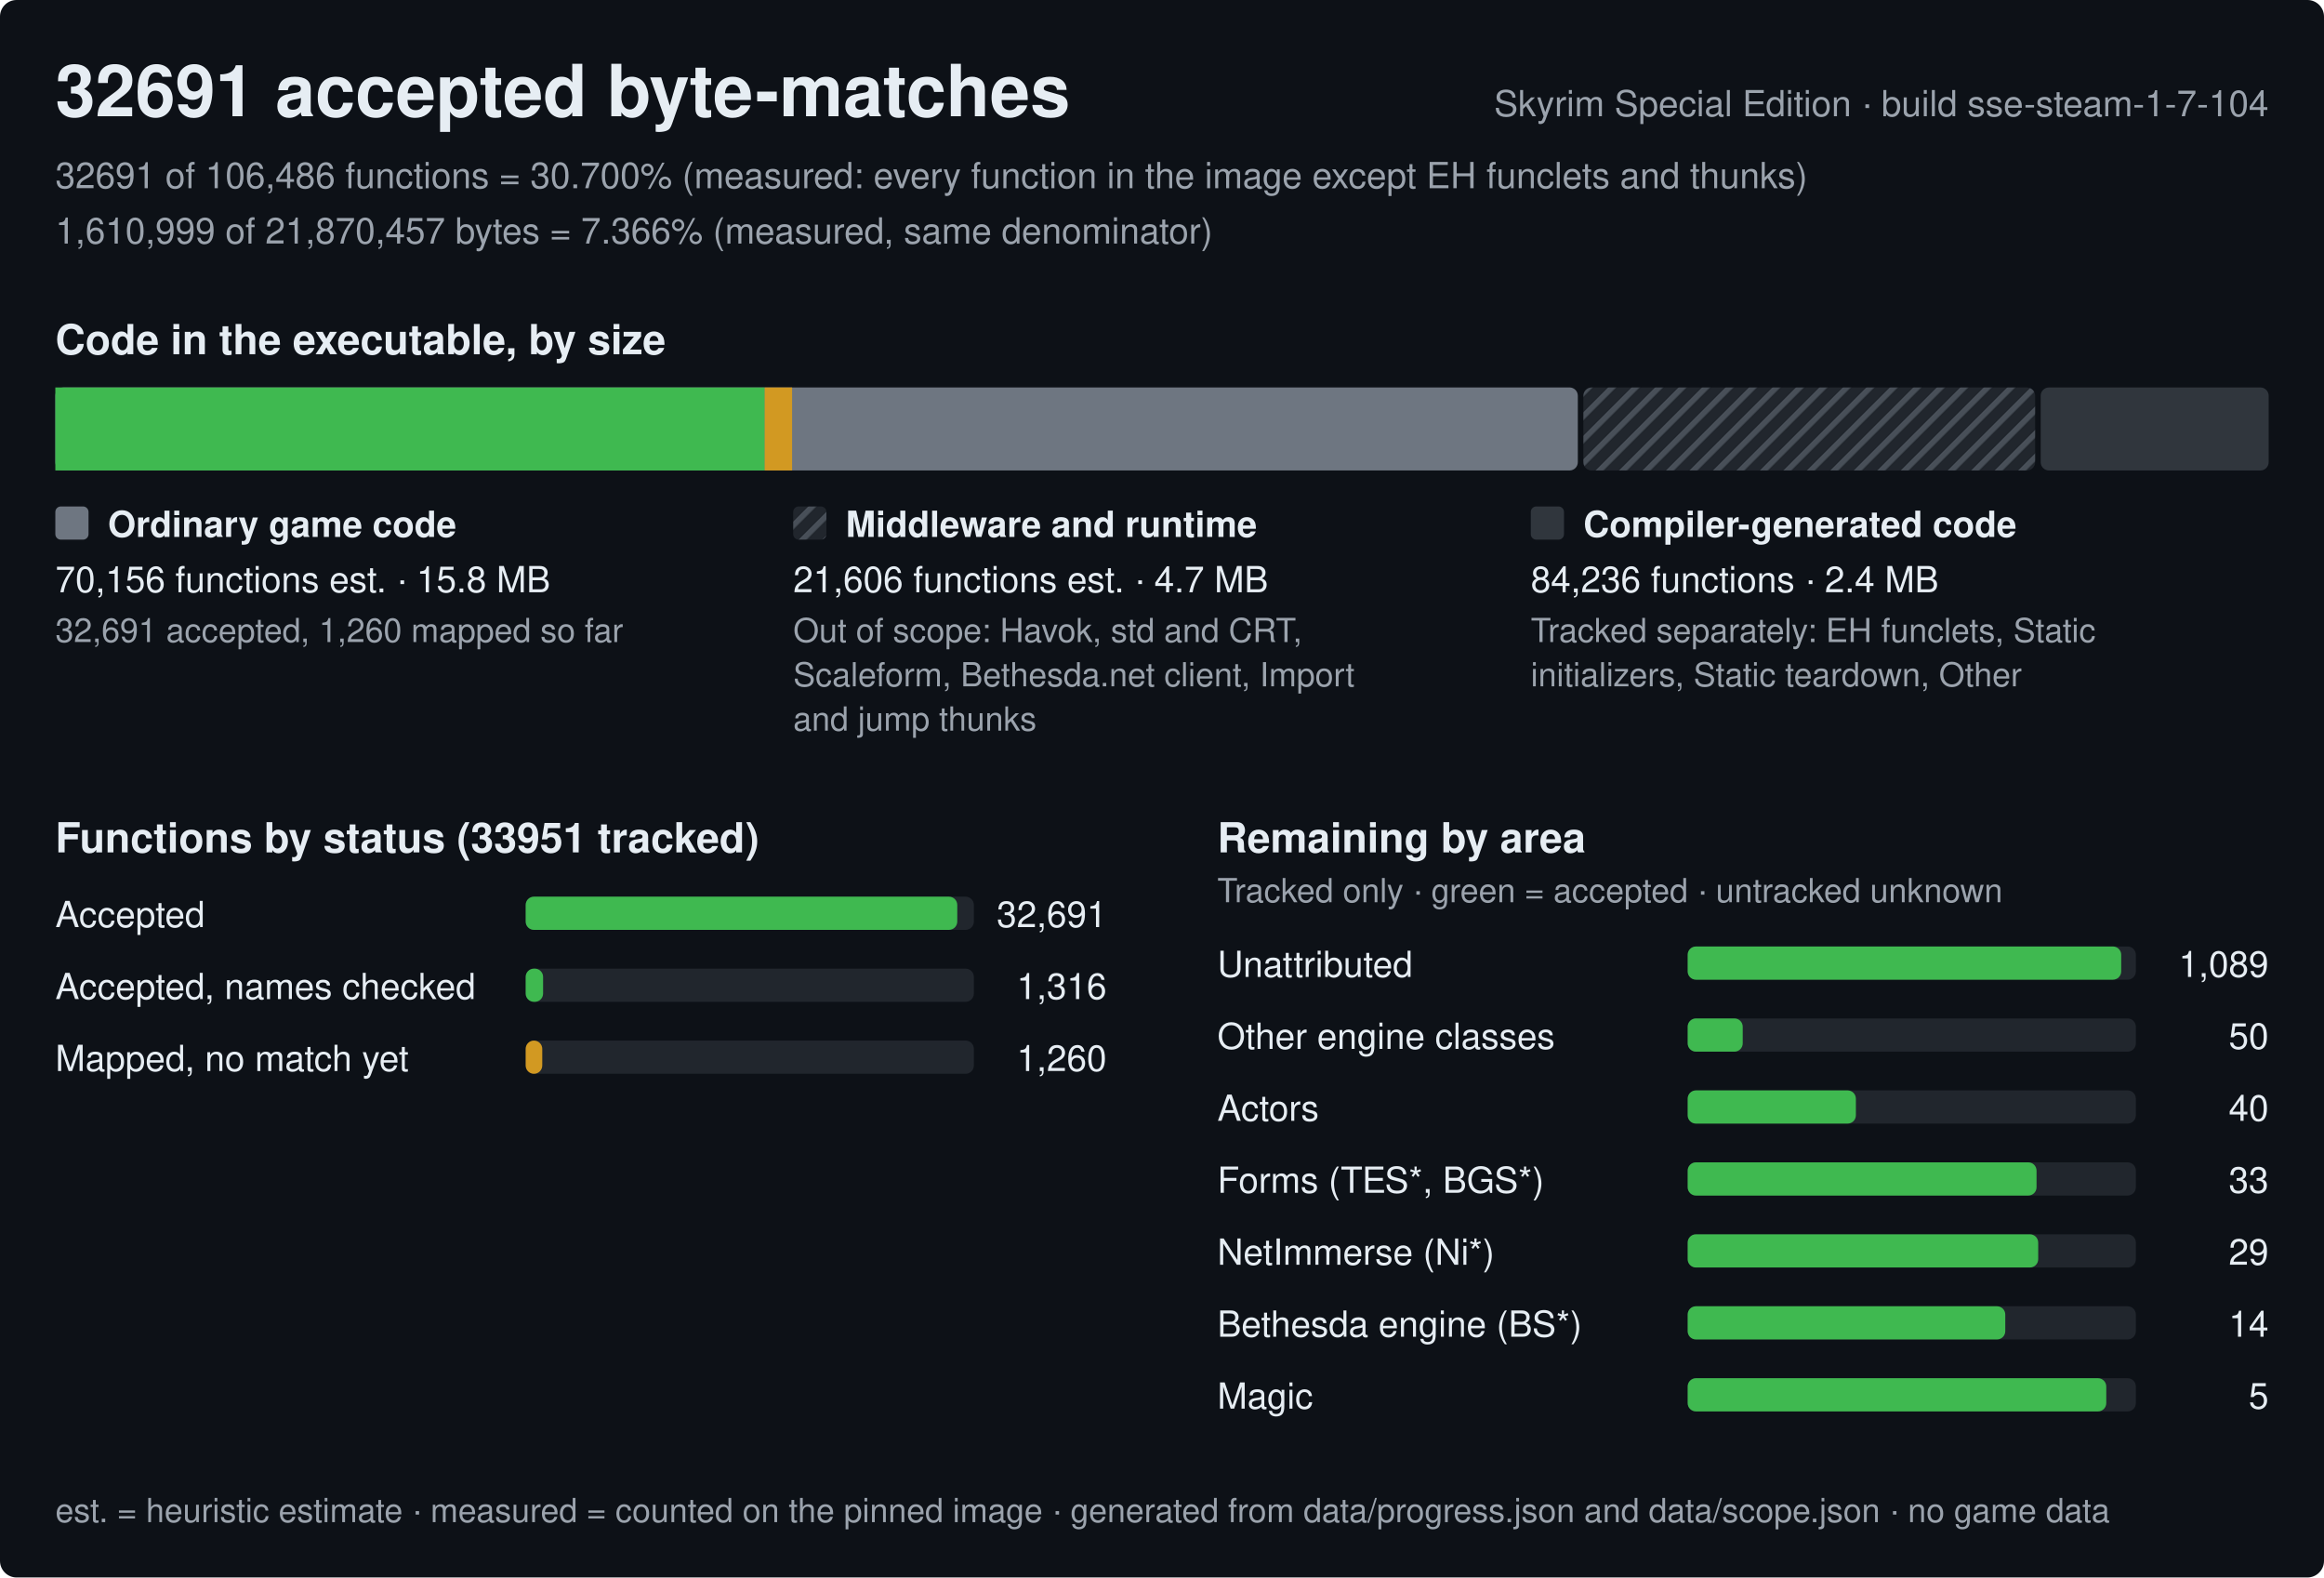
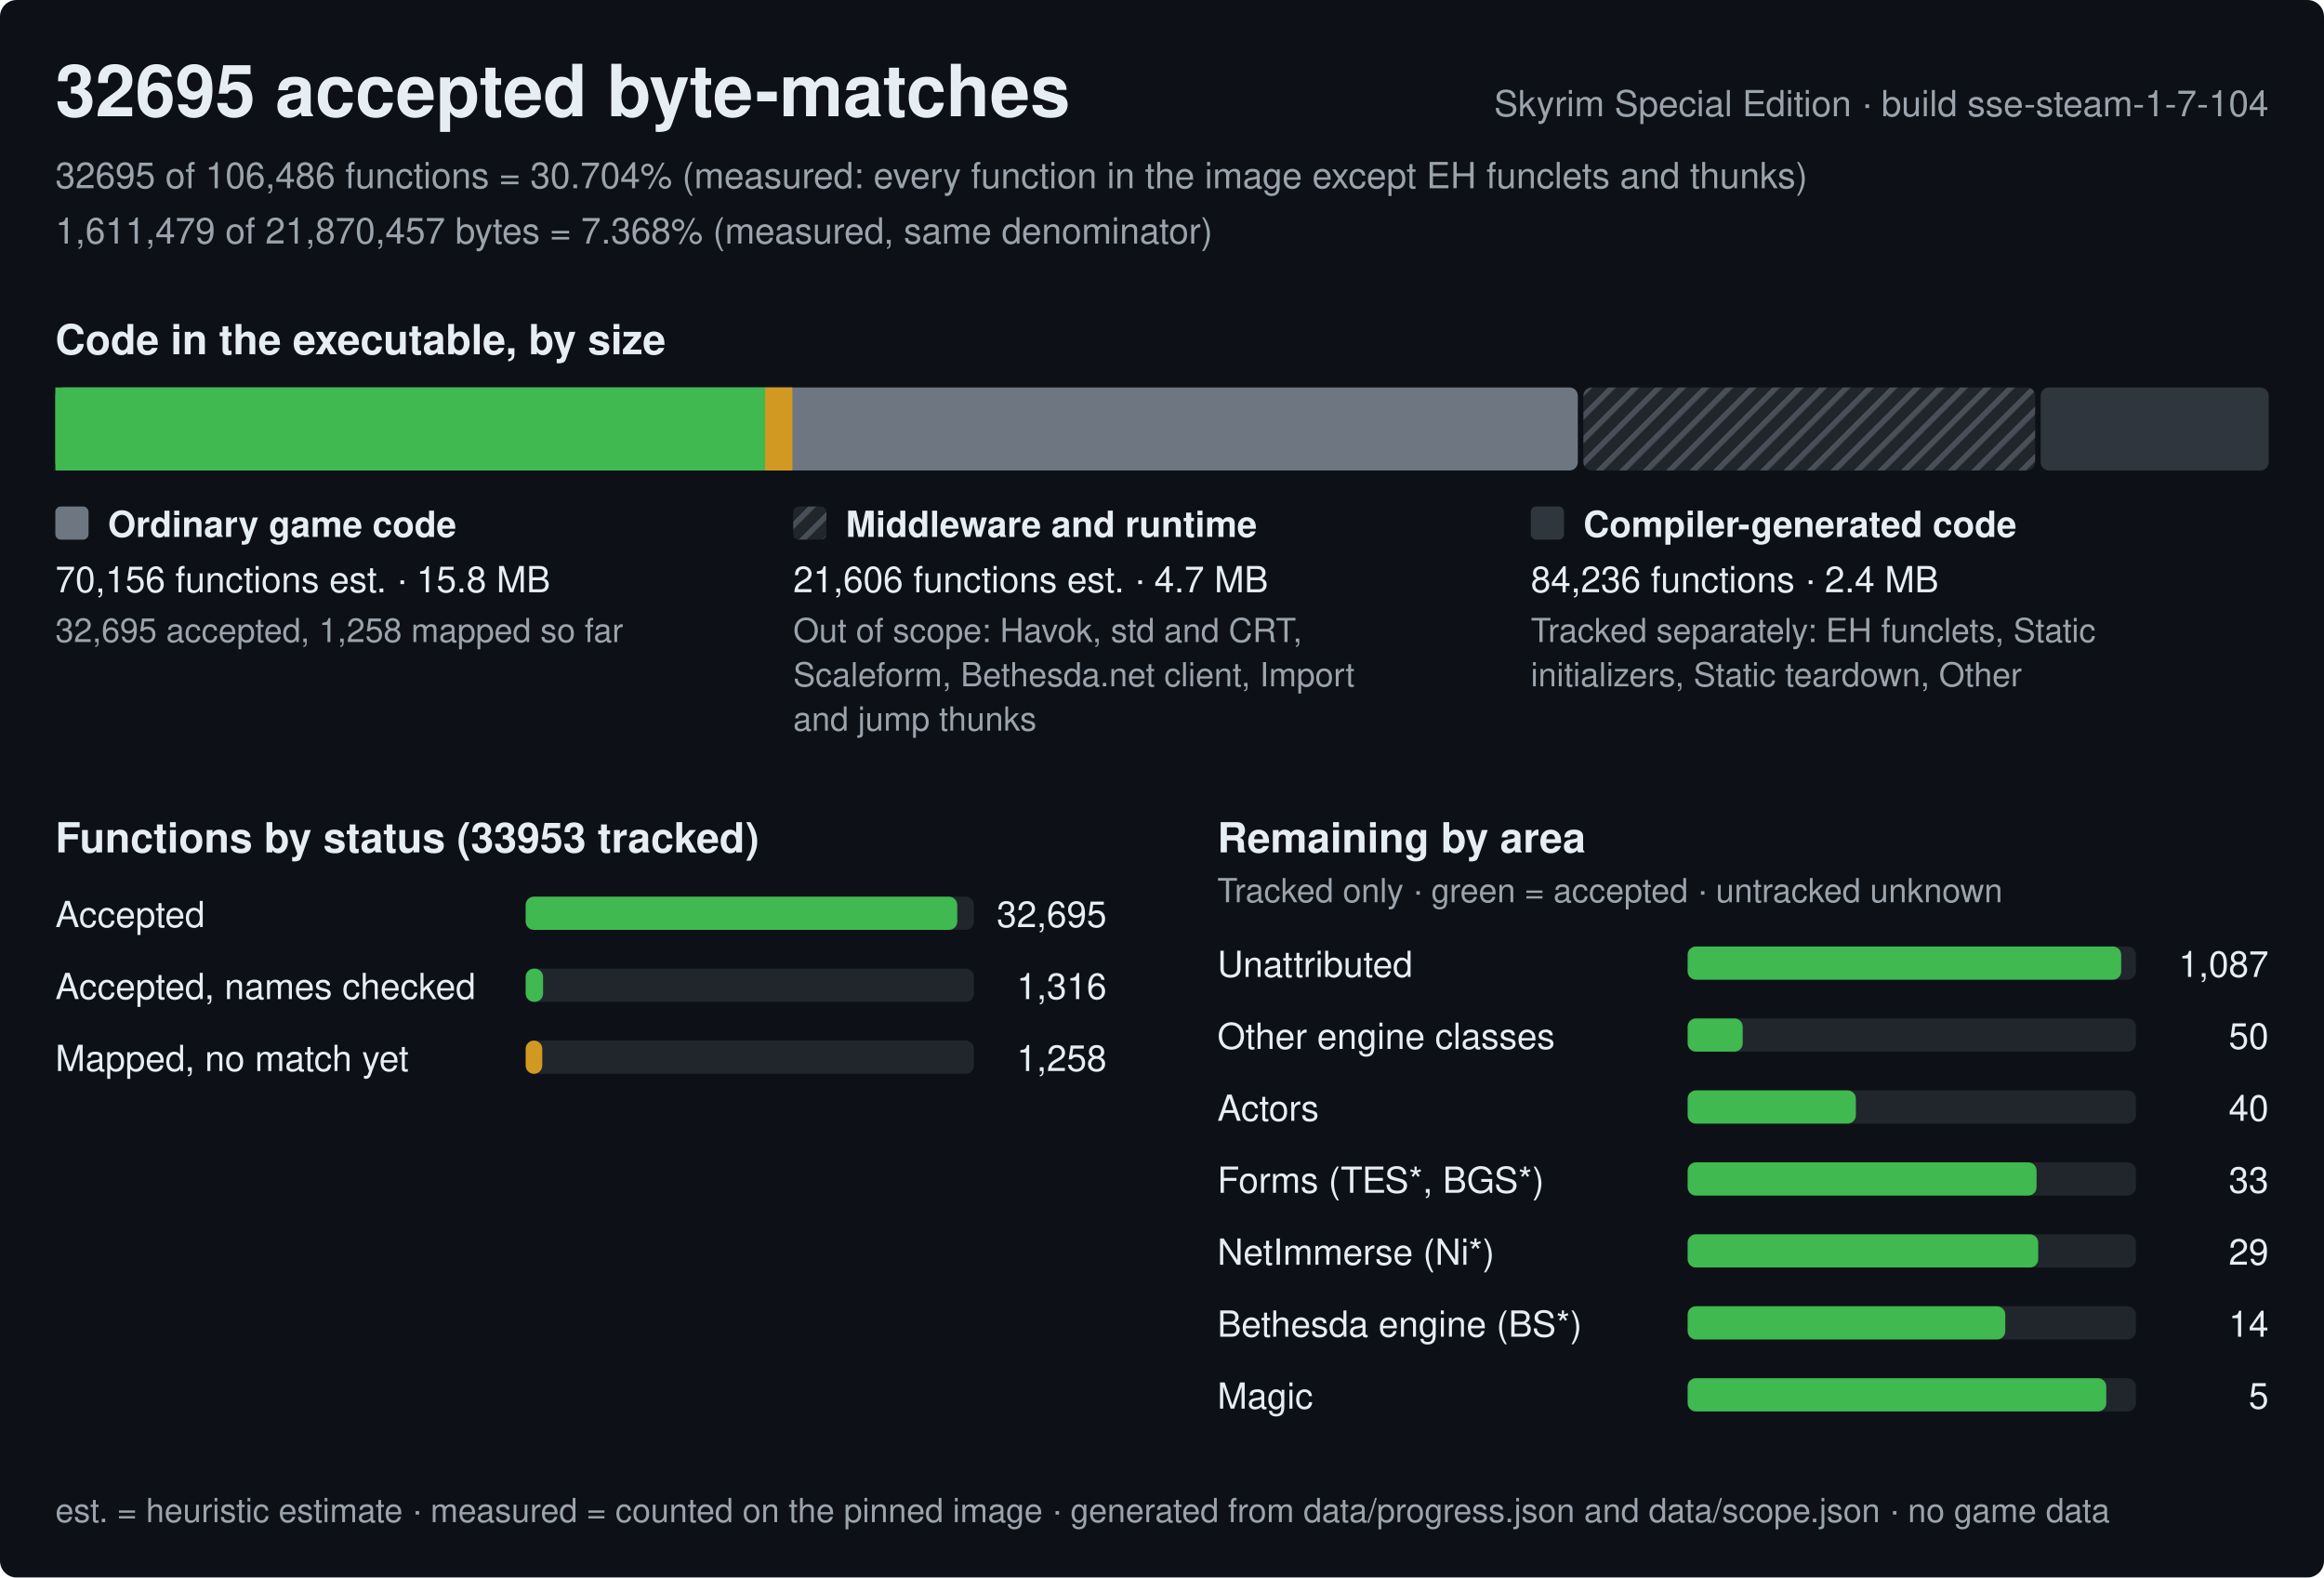
<svg xmlns="http://www.w3.org/2000/svg" width="840" height="570" viewBox="0 0 840 570" role="img" aria-label="Progress of the Skyrim Special Edition byte-matching reconstruction, build sse-steam-1-7-104">
  <style>text{font-family:-apple-system,BlinkMacSystemFont,'Segoe UI',Helvetica,Arial,sans-serif;fill:#e6edf3;white-space:pre}.h{font-size:26px;font-weight:600}.st{font-size:15px;font-weight:600}.lb{font-size:13px;font-weight:600}.bl{font-size:12px;font-weight:600;stroke:#0d1117;stroke-width:3px;paint-order:stroke;stroke-linejoin:round}.rl{font-size:13px}.fn{font-size:12px;fill:#9ba3ad}.mu{fill:#9ba3ad}</style>
  <defs>
    <pattern id="hx" width="6" height="6" patternUnits="userSpaceOnUse" patternTransform="rotate(45)">
      <rect width="6" height="6" fill="#21262d" />
      <rect width="2" height="6" fill="#484f58" />
    </pattern>
  </defs>
  <rect width="840" height="570" rx="6" fill="#0d1117" />
-   <text x="20" y="42" class="h">32691 accepted byte-matches</text>
+   <text x="20" y="42" class="h">32695 accepted byte-matches</text>
  <text x="820" y="42" class="rl mu" text-anchor="end">Skyrim Special Edition · build sse-steam-1-7-104</text>
-   <text x="20" y="68" class="rl mu">32691 of 106,486 functions = 30.700% (measured: every function in the image except EH funclets and thunks)</text>
-   <text x="20" y="88" class="rl mu">1,610,999 of 21,870,457 bytes = 7.366% (measured, same denominator)</text>
+   <text x="20" y="68" class="rl mu">32695 of 106,486 functions = 30.704% (measured: every function in the image except EH funclets and thunks)</text>
+   <text x="20" y="88" class="rl mu">1,611,479 of 21,870,457 bytes = 7.368% (measured, same denominator)</text>
  <text x="20" y="128" class="st">Code in the executable, by size</text>
  <rect x="20" y="140" width="550.3" height="30" rx="3" fill="#6e7681" />
-   <rect x="20" y="140" width="256.4" height="30" fill="#3fb950" />
-   <rect x="276.4" y="140" width="9.9" height="30" fill="#d29922" />
+   <rect x="20" y="140" width="256.5" height="30" fill="#3fb950" />
+   <rect x="276.5" y="140" width="9.9" height="30" fill="#d29922" />
  <rect x="572.3" y="140" width="163.3" height="30" rx="3" fill="url(#hx)" />
  <rect x="737.6" y="140" width="82.4" height="30" rx="3" fill="#30363d" />
  <rect x="20" y="183" width="12" height="12" rx="2" fill="#6e7681" />
  <text x="39" y="194" class="lb">Ordinary game code</text>
  <text x="20" y="214" class="rl">70,156 functions est. · 15.8 MB</text>
-   <text x="20" y="232" class="fn">32,691 accepted, 1,260 mapped so far</text>
+   <text x="20" y="232" class="fn">32,695 accepted, 1,258 mapped so far</text>
  <rect x="286.7" y="183" width="12" height="12" rx="2" fill="url(#hx)" />
  <text x="305.7" y="194" class="lb">Middleware and runtime</text>
  <text x="286.7" y="214" class="rl">21,606 functions est. · 4.7 MB</text>
  <text x="286.7" y="232" class="fn">Out of scope: Havok, std and CRT,</text>
  <text x="286.7" y="248" class="fn">Scaleform, Bethesda.net client, Import</text>
  <text x="286.7" y="264" class="fn">and jump thunks</text>
  <rect x="553.3" y="183" width="12" height="12" rx="2" fill="#30363d" />
  <text x="572.3" y="194" class="lb">Compiler-generated code</text>
  <text x="553.3" y="214" class="rl">84,236 functions · 2.4 MB</text>
  <text x="553.3" y="232" class="fn">Tracked separately: EH funclets, Static</text>
  <text x="553.3" y="248" class="fn">initializers, Static teardown, Other</text>
-   <text x="20" y="308" class="st">Functions by status (33951 tracked)</text>
+   <text x="20" y="308" class="st">Functions by status (33953 tracked)</text>
  <text x="20" y="335" class="rl">Accepted</text>
  <rect x="190" y="324" width="162.0" height="12" rx="3" fill="#21262d" />
  <rect x="190" y="324" width="156" height="12" rx="3" fill="#3fb950" />
-   <text x="400.0" y="335" class="rl" text-anchor="end">32,691</text>
+   <text x="400.0" y="335" class="rl" text-anchor="end">32,695</text>
  <text x="20" y="361" class="rl">Accepted, names checked</text>
  <rect x="190" y="350" width="162.0" height="12" rx="3" fill="#21262d" />
  <rect x="190" y="350" width="6.3" height="12" rx="3" fill="#3fb950" />
  <text x="400.0" y="361" class="rl" text-anchor="end">1,316</text>
  <text x="20" y="387" class="rl">Mapped, no match yet</text>
  <rect x="190" y="376" width="162.0" height="12" rx="3" fill="#21262d" />
  <rect x="190" y="376" width="6" height="12" rx="3" fill="#d29922" />
-   <text x="400.0" y="387" class="rl" text-anchor="end">1,260</text>
+   <text x="400.0" y="387" class="rl" text-anchor="end">1,258</text>
  <text x="440.0" y="308" class="st">Remaining by area</text>
  <text x="440.0" y="326" class="fn">Tracked only · green = accepted · untracked unknown</text>
  <text x="440.0" y="353" class="rl">Unattributed</text>
  <rect x="610.0" y="342" width="162.0" height="12" rx="3" fill="#21262d" />
  <rect x="610.0" y="342" width="156.7" height="12" rx="3" fill="#3fb950" />
-   <text x="820.0" y="353" class="rl" text-anchor="end">1,089</text>
+   <text x="820.0" y="353" class="rl" text-anchor="end">1,087</text>
  <text x="440.0" y="379" class="rl">Other engine classes</text>
  <rect x="610.0" y="368" width="162.0" height="12" rx="3" fill="#21262d" />
  <rect x="610.0" y="368" width="19.9" height="12" rx="3" fill="#3fb950" />
  <text x="820.0" y="379" class="rl" text-anchor="end">50</text>
  <text x="440.0" y="405" class="rl">Actors</text>
  <rect x="610.0" y="394" width="162.0" height="12" rx="3" fill="#21262d" />
  <rect x="610.0" y="394" width="60.8" height="12" rx="3" fill="#3fb950" />
  <text x="820.0" y="405" class="rl" text-anchor="end">40</text>
  <text x="440.0" y="431" class="rl">Forms (TES*, BGS*)</text>
  <rect x="610.0" y="420" width="162.0" height="12" rx="3" fill="#21262d" />
  <rect x="610.0" y="420" width="126.1" height="12" rx="3" fill="#3fb950" />
  <text x="820.0" y="431" class="rl" text-anchor="end">33</text>
  <text x="440.0" y="457" class="rl">NetImmerse (Ni*)</text>
  <rect x="610.0" y="446" width="162.0" height="12" rx="3" fill="#21262d" />
  <rect x="610.0" y="446" width="126.7" height="12" rx="3" fill="#3fb950" />
  <text x="820.0" y="457" class="rl" text-anchor="end">29</text>
  <text x="440.0" y="483" class="rl">Bethesda engine (BS*)</text>
  <rect x="610.0" y="472" width="162.0" height="12" rx="3" fill="#21262d" />
  <rect x="610.0" y="472" width="114.8" height="12" rx="3" fill="#3fb950" />
  <text x="820.0" y="483" class="rl" text-anchor="end">14</text>
  <text x="440.0" y="509" class="rl">Magic</text>
  <rect x="610.0" y="498" width="162.0" height="12" rx="3" fill="#21262d" />
  <rect x="610.0" y="498" width="151.3" height="12" rx="3" fill="#3fb950" />
  <text x="820.0" y="509" class="rl" text-anchor="end">5</text>
  <text x="20" y="550" class="fn">est. = heuristic estimate · measured = counted on the pinned image · generated from data/progress.json and data/scope.json · no game data</text>
</svg>
